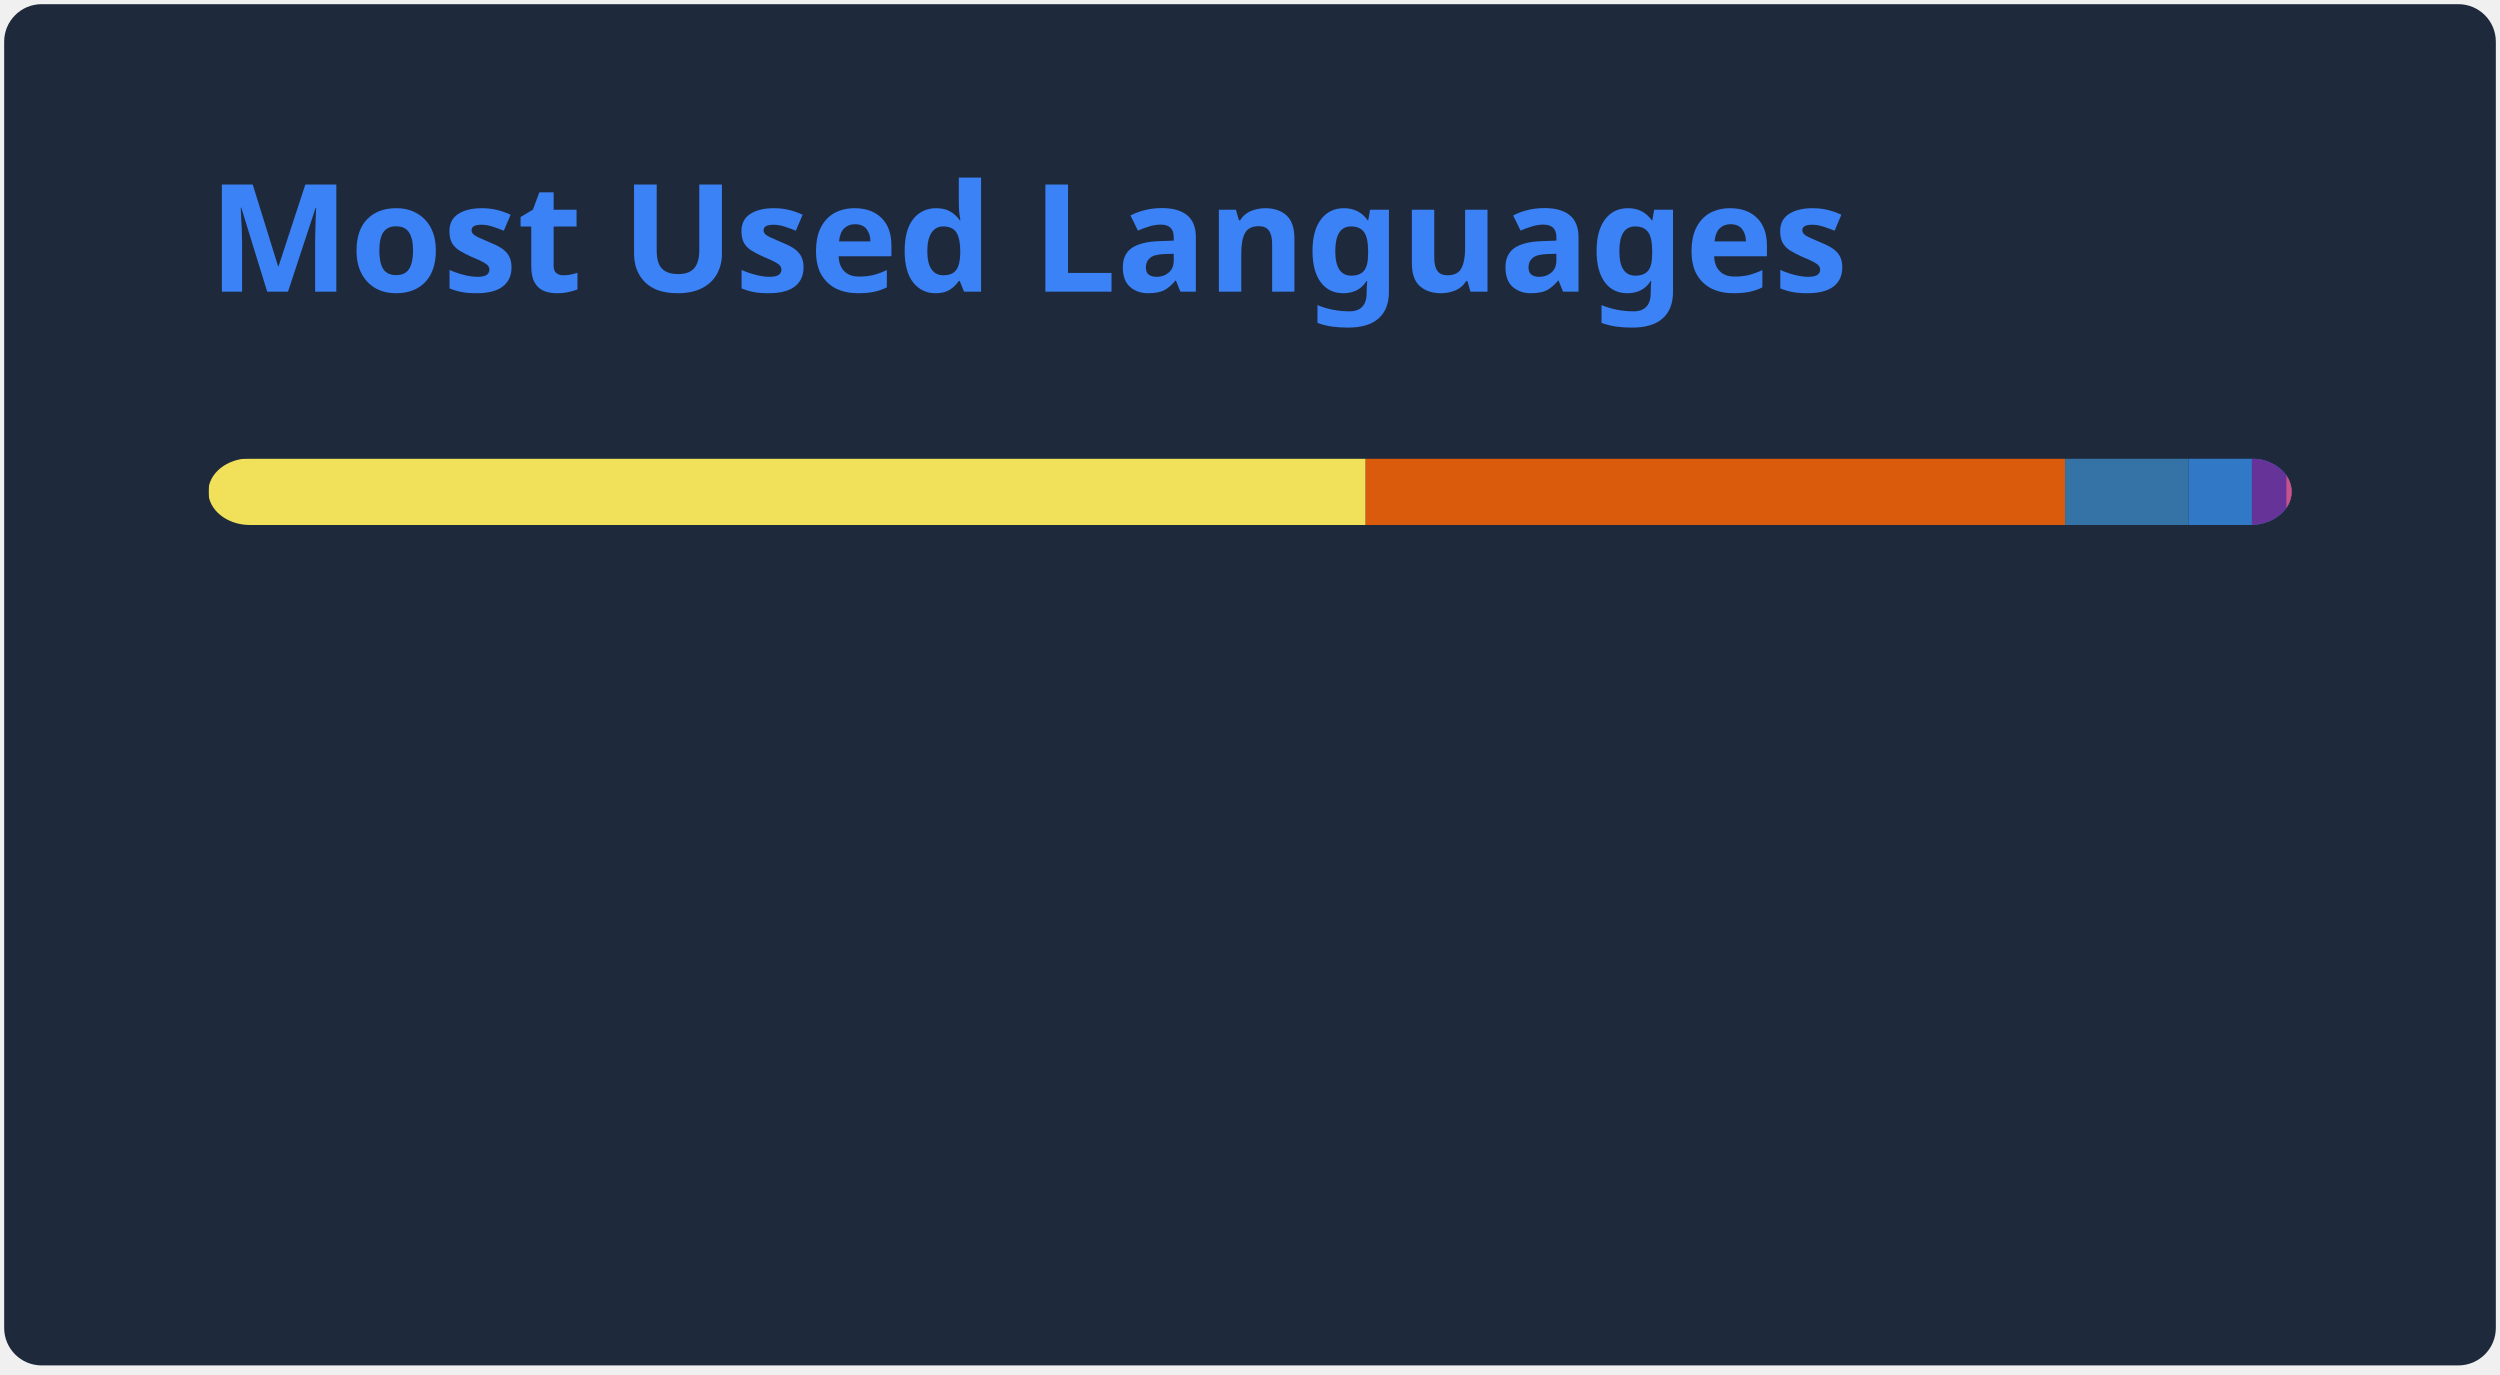
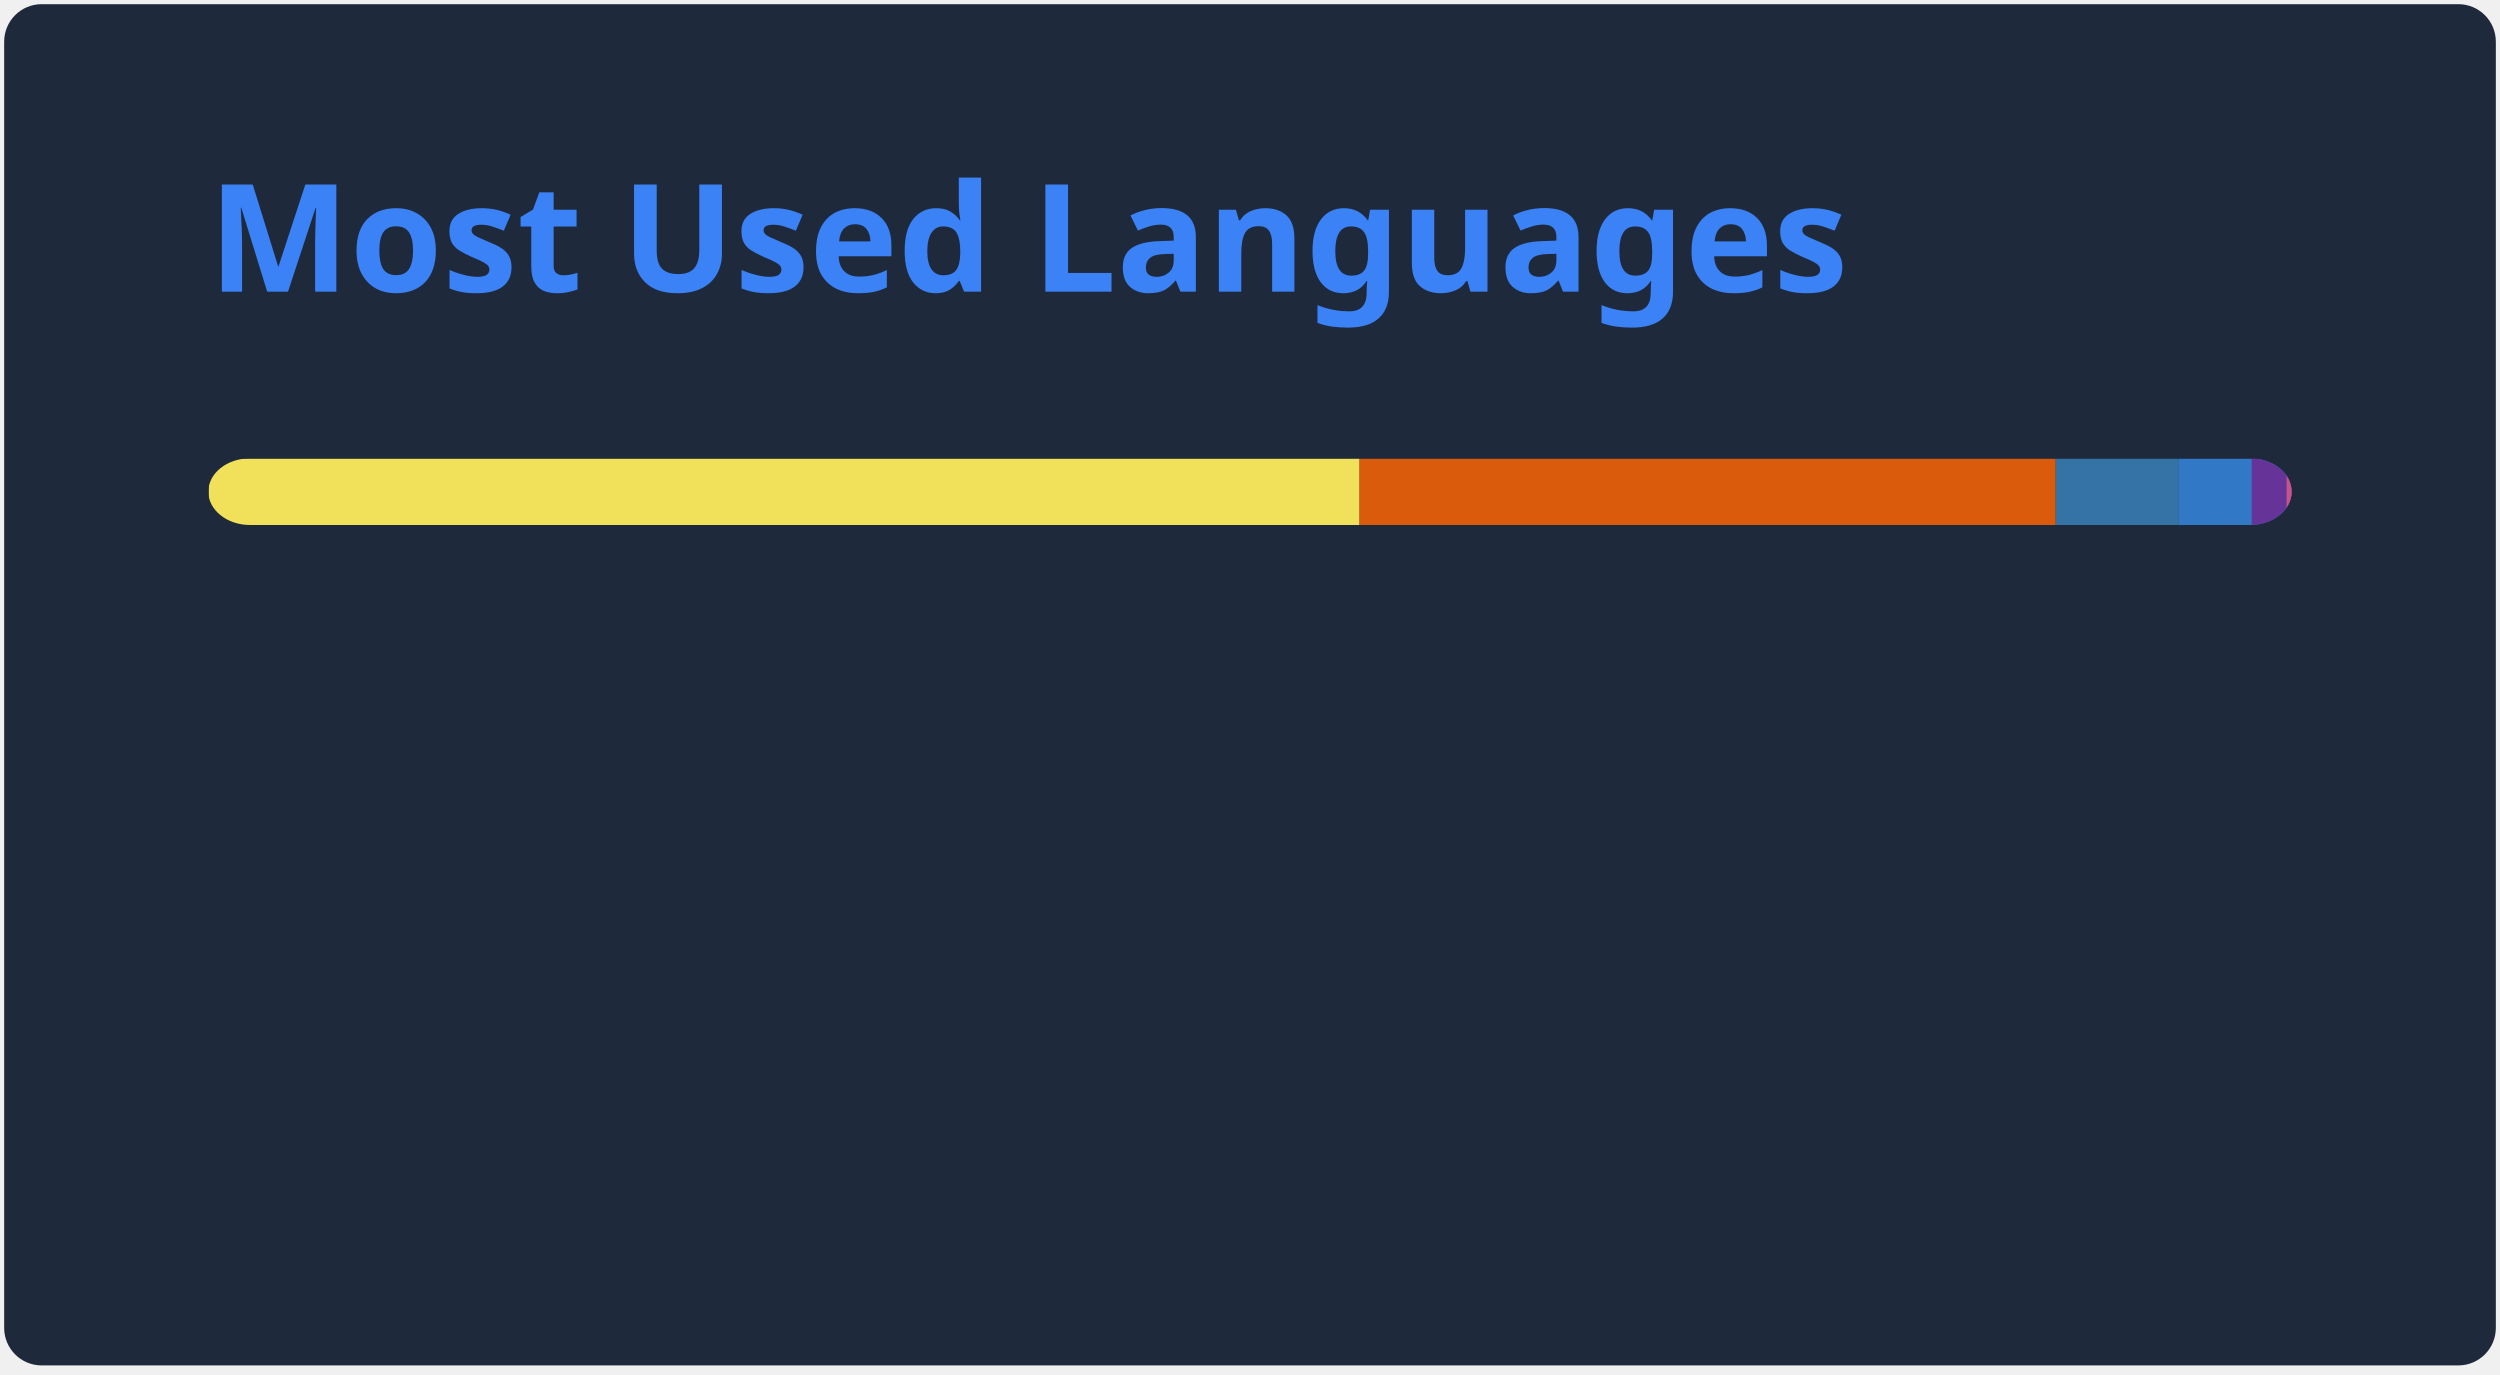
<svg xmlns="http://www.w3.org/2000/svg" width="300" height="165" viewBox="0 0 300 165" fill="none" role="img" aria-labelledby="descId">
  <style>
          .header {
            font: 600 18px 'Segoe UI', Ubuntu, Sans-Serif;
            fill: #3b82f6;
            animation: fadeInAnimation 0.8s ease-in-out forwards;
          }
          @supports(-moz-appearance: auto) {
            /* Selector detects Firefox */
            .header { font-size: 15.5px; }
          }
          
    @keyframes slideInAnimation {
      from {
        width: 0;
      }
      to {
        width: calc(100%-100px);
      }
    }
    @keyframes growWidthAnimation {
      from {
        width: 0;
      }
      to {
        width: 100%;
      }
    }
    .stat {
      font: 600 14px 'Segoe UI', Ubuntu, "Helvetica Neue", Sans-Serif; fill: #cbd5e1;
    }
    @supports(-moz-appearance: auto) {
      /* Selector detects Firefox */
      .stat { font-size:12px; }
    }
    .bold { font-weight: 700 }
    .lang-name {
      font: 400 11px "Segoe UI", Ubuntu, Sans-Serif;
      fill: #cbd5e1;
    }
    .stagger {
      opacity: 0;
      animation: fadeInAnimation 0.3s ease-in-out forwards;
    }
    #rect-mask rect{
      animation: slideInAnimation 1s ease-in-out forwards;
    }
    .lang-progress{
      animation: growWidthAnimation 0.6s ease-in-out forwards;
    }
    

          
      /* Animations */
      @keyframes scaleInAnimation {
        from {
          transform: translate(-5px, 5px) scale(0);
        }
        to {
          transform: translate(-5px, 5px) scale(1);
        }
      }
      @keyframes fadeInAnimation {
        from {
          opacity: 0;
        }
        to {
          opacity: 1;
        }
      }
    
          
        </style>
  <rect data-testid="card-bg" x="0.5" y="0.5" rx="4.5" height="99%" stroke="#e4e2e2" width="299" fill="#1e293b" stroke-opacity="0" />
  <g data-testid="card-title" transform="translate(25, 35)">
    <g transform="translate(0, 0)">
      <text x="0" y="0" class="header" data-testid="header">Most Used Languages</text>
    </g>
  </g>
  <g data-testid="main-card-body" transform="translate(0, 55)">
    <svg data-testid="lang-items" x="25">
      <mask id="rect-mask">
        <rect x="0" y="0" width="250" height="8" fill="white" rx="5" />
      </mask>
-       <rect mask="url(#rect-mask)" data-testid="lang-progress" x="0" y="0" width="138.88" height="8" fill="#f1e05a" />
-       <rect mask="url(#rect-mask)" data-testid="lang-progress" x="138.88" y="0" width="83.93" height="8" fill="#DA5B0B" />
-       <rect mask="url(#rect-mask)" data-testid="lang-progress" x="222.81" y="0" width="14.84" height="8" fill="#3572A5" />
-       <rect mask="url(#rect-mask)" data-testid="lang-progress" x="237.65" y="0" width="17.57" height="8" fill="#3178c6" />
-       <rect mask="url(#rect-mask)" data-testid="lang-progress" x="245.22" y="0" width="14.15" height="8" fill="#663399" />
-       <rect mask="url(#rect-mask)" data-testid="lang-progress" x="249.37" y="0" width="10.62" height="8" fill="#c6538c" />
+       <rect mask="url(#rect-mask)" data-testid="lang-progress" x="0" y="0" width="138.15" height="8" fill="#f1e05a" />
+       <rect mask="url(#rect-mask)" data-testid="lang-progress" x="138.15" y="0" width="83.54" height="8" fill="#DA5B0B" />
+       <rect mask="url(#rect-mask)" data-testid="lang-progress" x="221.69" y="0" width="14.78" height="8" fill="#3572A5" />
+       <rect mask="url(#rect-mask)" data-testid="lang-progress" x="236.47" y="0" width="18.73" height="8" fill="#3178c6" />
+       <rect mask="url(#rect-mask)" data-testid="lang-progress" x="245.2" y="0" width="14.19" height="8" fill="#663399" />
+       <rect mask="url(#rect-mask)" data-testid="lang-progress" x="249.39" y="0" width="10.62" height="8" fill="#c6538c" />
      <g transform="translate(0, 25)">
        <g transform="translate(0, 0)">
          <g transform="translate(0, 0)">
            <g class="stagger" style="animation-delay: 450ms">
              <circle cx="5" cy="6" r="5" fill="#f1e05a" />
              <text data-testid="lang-name" x="15" y="10" class="lang-name">
-         JavaScript 55.55%
+         JavaScript 55.26%
      </text>
            </g>
          </g>
          <g transform="translate(0, 25)">
            <g class="stagger" style="animation-delay: 600ms">
              <circle cx="5" cy="6" r="5" fill="#DA5B0B" />
              <text data-testid="lang-name" x="15" y="10" class="lang-name">
-         Jupyter Notebook 33.57%
+         Jupyter Notebook 33.41%
      </text>
            </g>
          </g>
          <g transform="translate(0, 50)">
            <g class="stagger" style="animation-delay: 750ms">
              <circle cx="5" cy="6" r="5" fill="#3572A5" />
              <text data-testid="lang-name" x="15" y="10" class="lang-name">
-         Python 5.94%
+         Python 5.91%
      </text>
            </g>
          </g>
        </g>
        <g transform="translate(150, 0)">
          <g transform="translate(0, 0)">
            <g class="stagger" style="animation-delay: 450ms">
              <circle cx="5" cy="6" r="5" fill="#3178c6" />
              <text data-testid="lang-name" x="15" y="10" class="lang-name">
-         TypeScript 3.03%
+         TypeScript 3.49%
      </text>
            </g>
          </g>
          <g transform="translate(0, 25)">
            <g class="stagger" style="animation-delay: 600ms">
              <circle cx="5" cy="6" r="5" fill="#663399" />
              <text data-testid="lang-name" x="15" y="10" class="lang-name">
-         CSS 1.66%
+         CSS 1.68%
      </text>
            </g>
          </g>
          <g transform="translate(0, 50)">
            <g class="stagger" style="animation-delay: 750ms">
              <circle cx="5" cy="6" r="5" fill="#c6538c" />
              <text data-testid="lang-name" x="15" y="10" class="lang-name">
        SCSS 0.25%
      </text>
            </g>
          </g>
        </g>
      </g>
    </svg>
  </g>
</svg>
